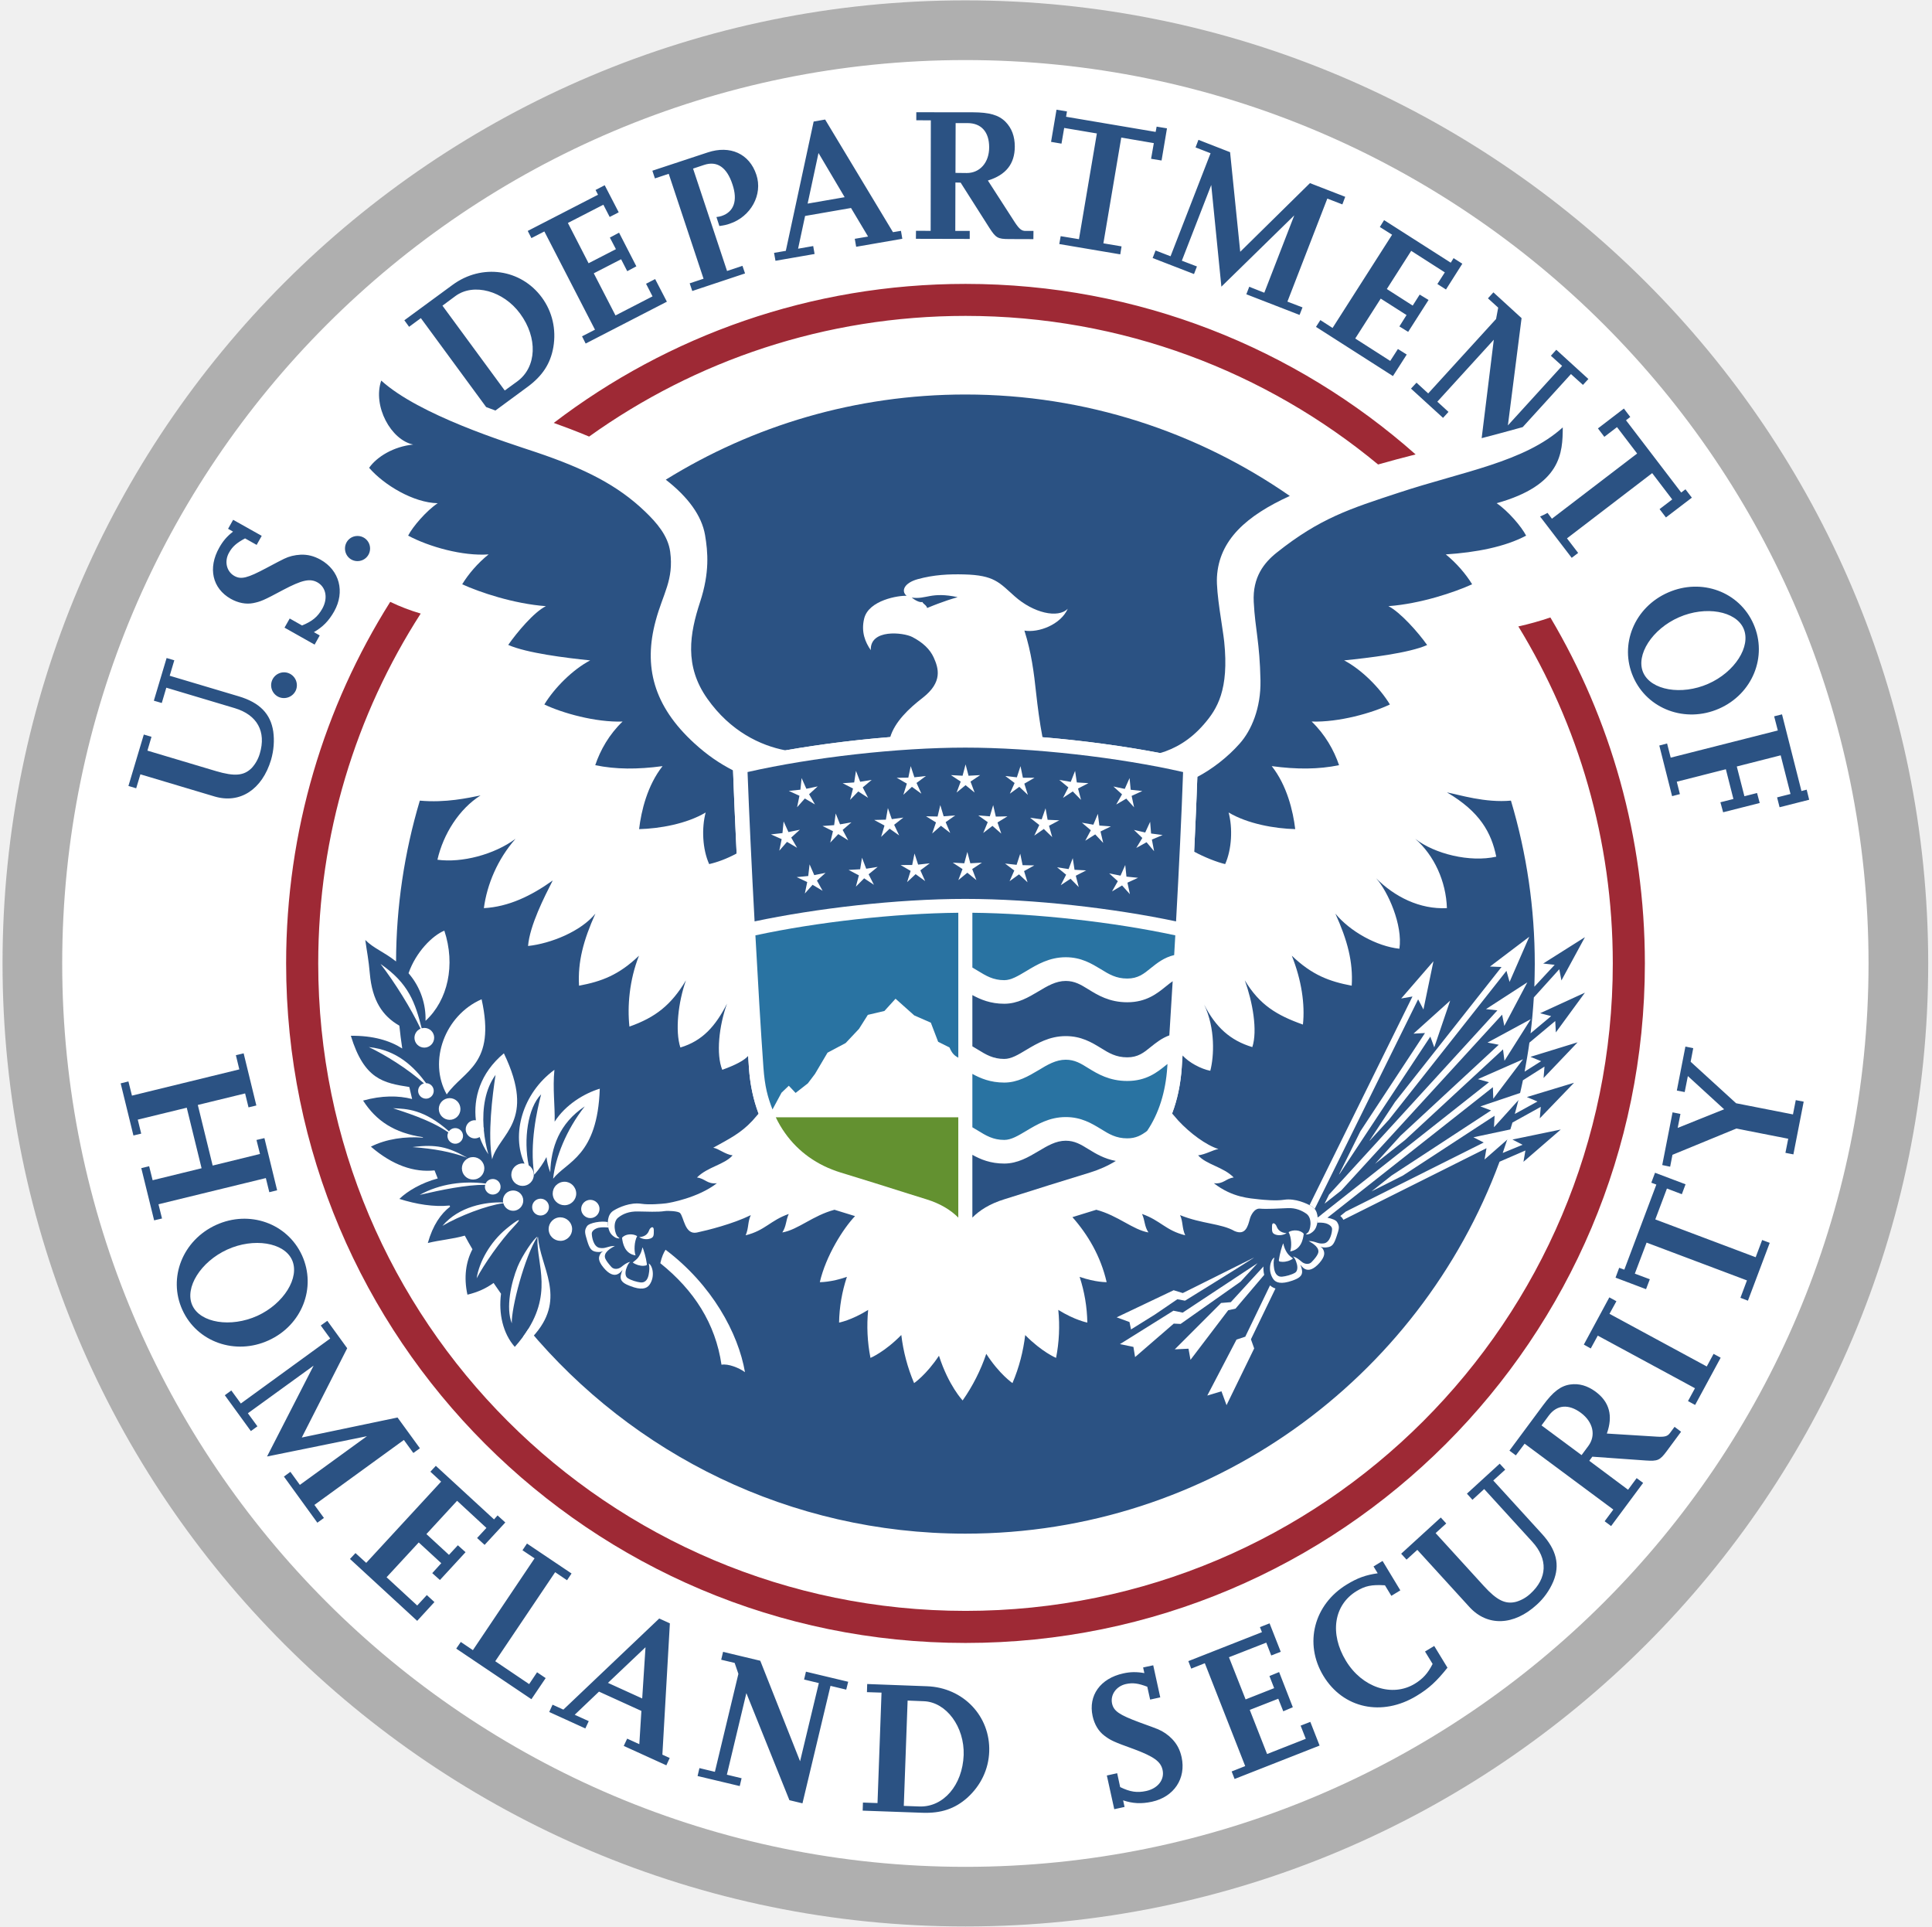
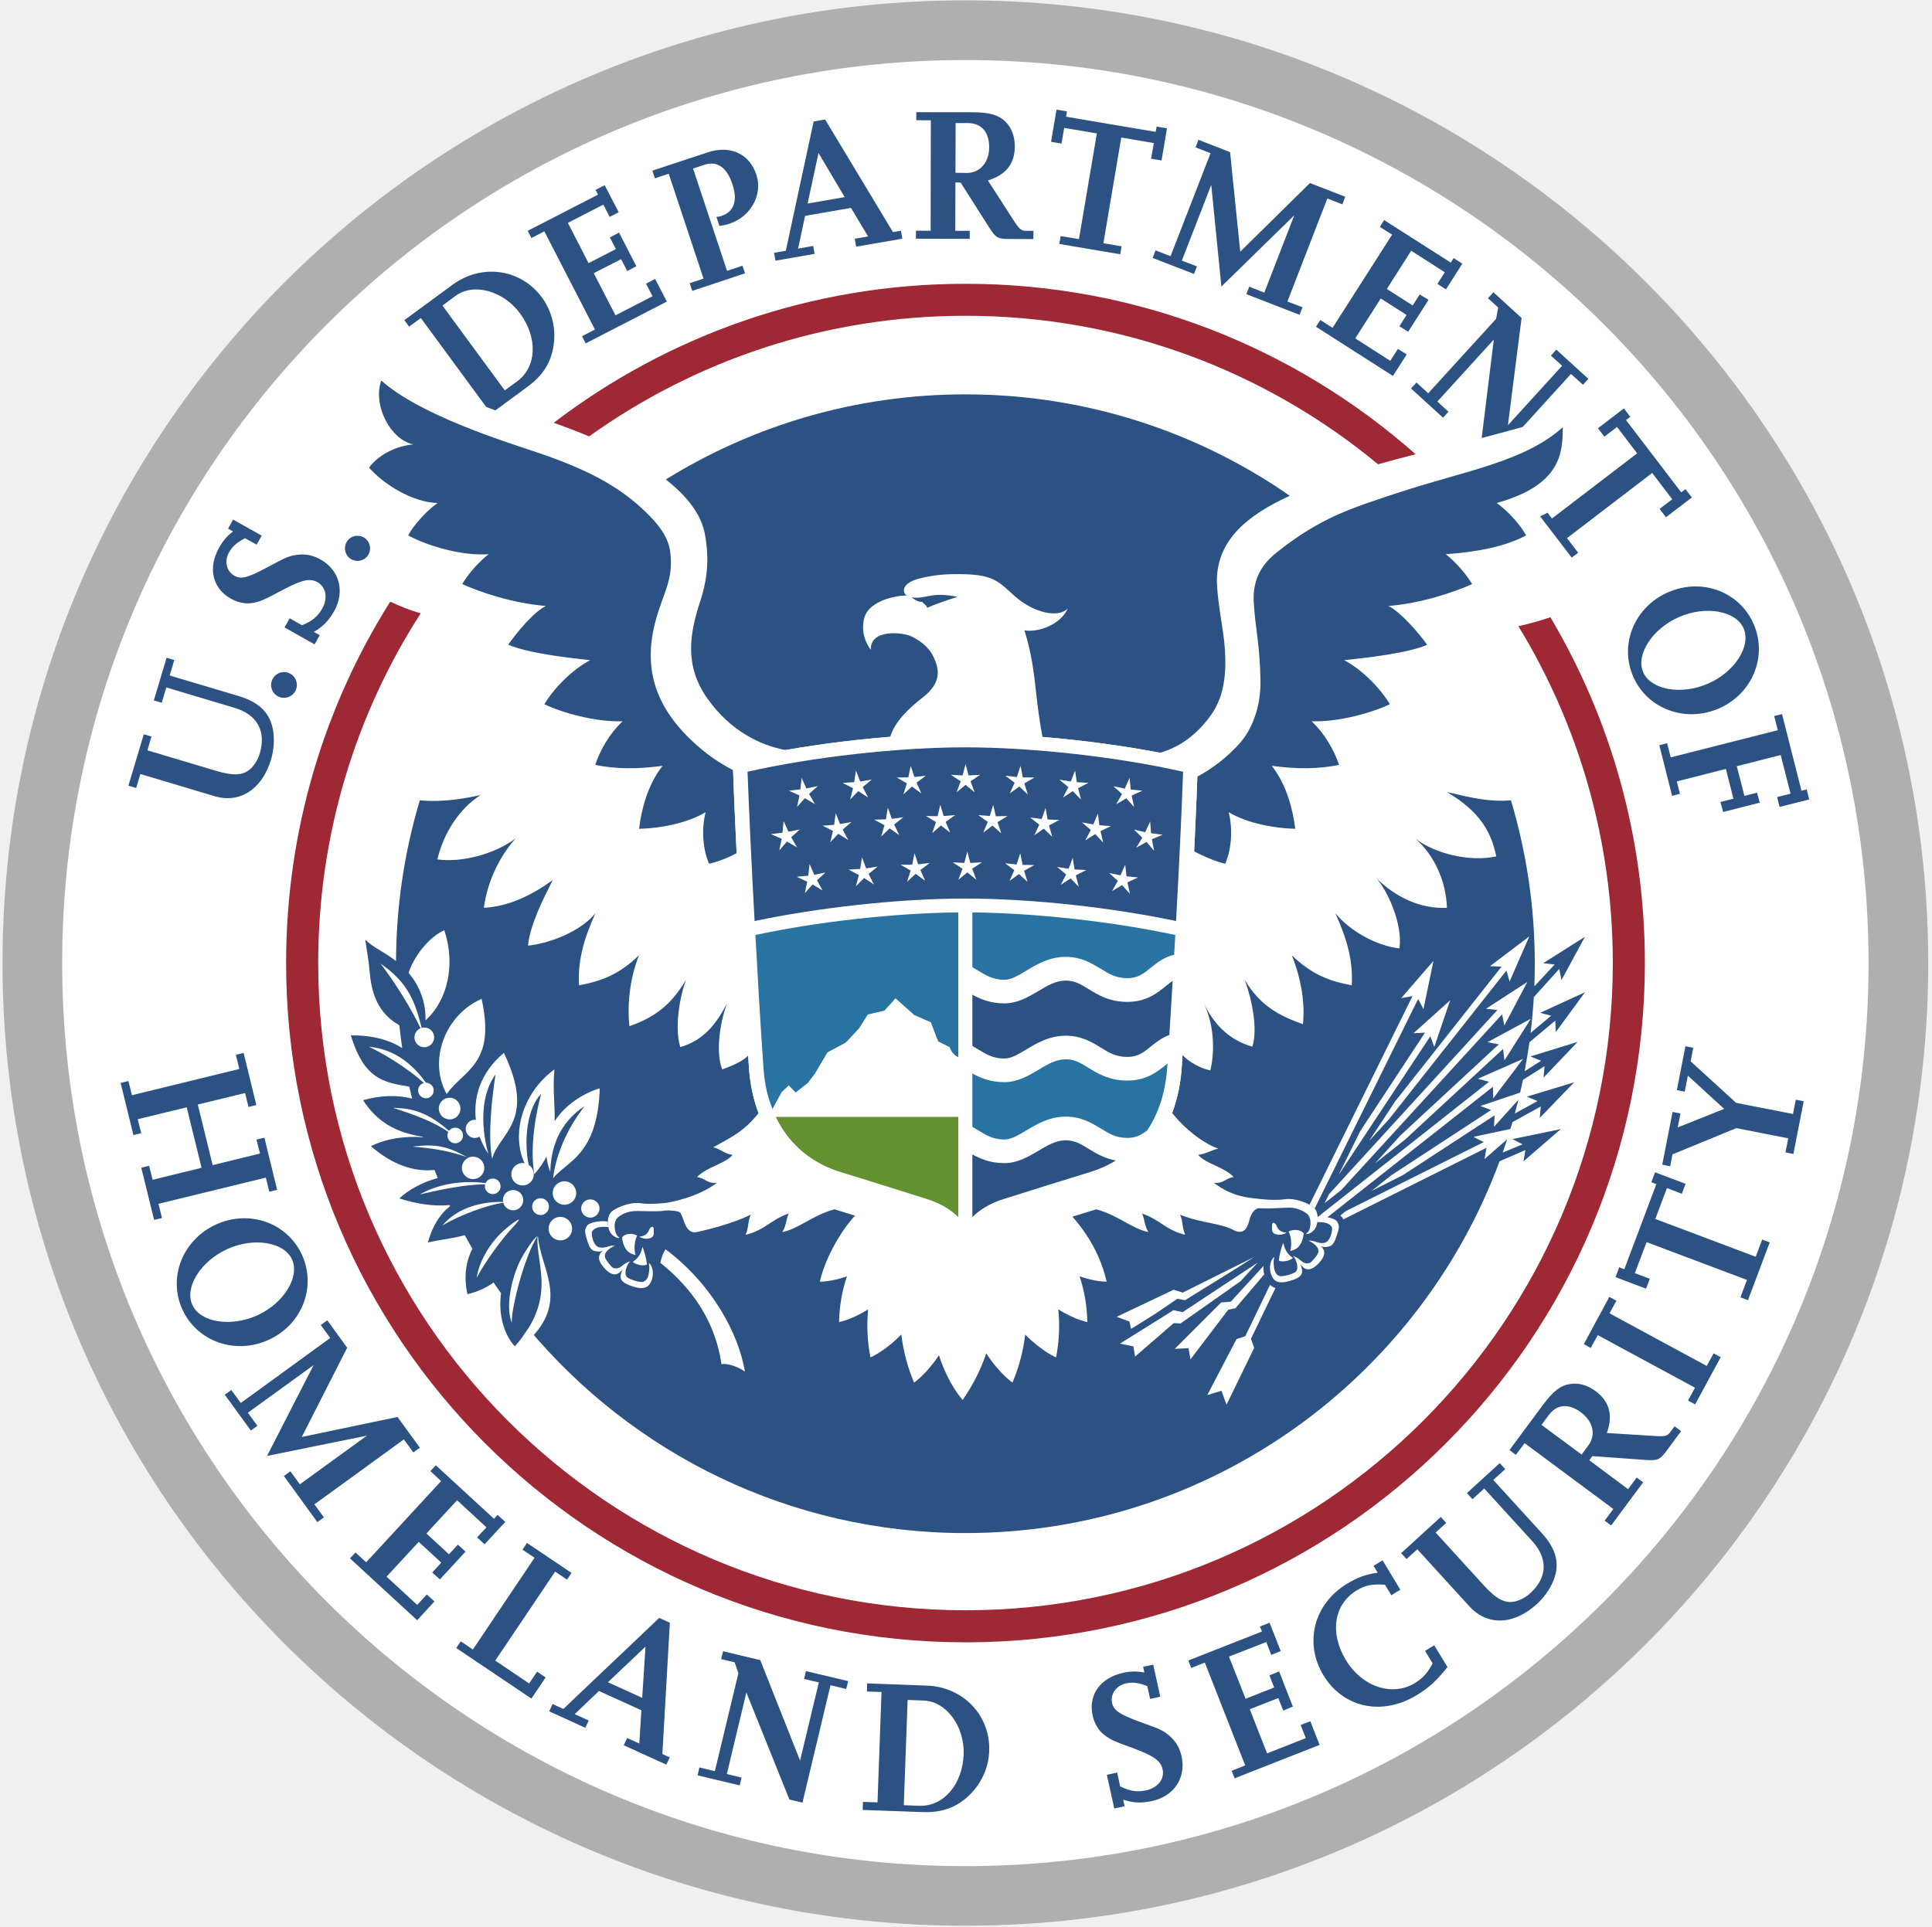
- <svg xmlns="http://www.w3.org/2000/svg" width="2500" height="2493" viewBox="-0.469 -0.067 360 359">
+ <svg xmlns="http://www.w3.org/2000/svg" viewBox="-0.469 -0.067 360 359">
  <circle fill="#FFF" cx="178.755" cy="179.102" r="176.553" />
  <path fill="#2B5283" d="M293.496 194.116l-8.784 2.705 1.987.811-3.076 1.948c.327-1.792.645-3.589.894-5.405l4.814-4.023.112 2.119 5.42-7.407-8.35 3.833 2.056.537-3.838 3.213c.273-2.217.464-4.448.61-6.694l4.741-5.249.4 2.09 4.38-8.066-7.778 4.912 2.139.239-3.784 4.077c.034-1.411.078-2.808.078-4.219a106.15 106.15 0 0 0-4.443-30.449c-4.8.444-9.614-1.089-11.924-1.533 6.147 3.604 8.276 7.5 9.189 11.978-4.917 1.099-11.494-.513-15.098-3.33 3.525 3.076 5.747 7.92 5.903 12.915-5.073.254-9.756-2.119-13.198-5.576 2.207 2.466 5 8.701 4.346 13.14-4.243-.454-9.214-3.232-11.934-6.543 2.251 4.961 3.32 8.984 3.047 13.428-4.204-.796-7.397-1.987-11.167-5.591 1.816 4.531 2.485 9.092 2.075 12.832-4.858-1.719-8.091-3.667-10.83-8.242 1.46 4.043 2.407 9.341 1.401 12.441-4.116-1.235-6.841-3.716-8.975-7.92 2.114 4.463 1.846 9.648 1.143 12.334-1.729-.337-3.984-1.533-5.161-2.856a53.037 53.037 0 0 0-.166 2.358c-.22 3.018-.811 5.845-1.797 8.438a47.904 47.904 0 0 1 1.182 1.362c2.163 2.324 5.127 4.536 7.461 5.278-1.011.146-2.393 1.011-3.784 1.172 1.543 1.748 4.688 2.139 6.631 4.126-1.509.181-1.865 1.274-3.706 1.069 3.506 2.71 6.719 2.798 8.511 3.013.728.078 3.086.303 4.58.068 2.114-.322 4.292.728 5.137 1.216 1.299.762 1.23 2.549.972 3.457-.156.537-.386 1.182-1.362 1.685-.557.166-.923.215-.356-.205.508-.371.972-2.637-.2-3.525-.859-.625-2.07-1.143-3.496-1.069-1.582.073-3.999.205-5.171.098-1.069-.122-1.743 1.289-1.895 1.885-.381 1.411-.82 3.154-2.856 2.29-2.505-1.436-6.064-1.313-10.156-2.969.576 1.255.332 2.349.957 3.755-3.647-.898-4.57-2.754-8.047-3.975.581 1.265.41 2.256 1.196 3.447-2.925-.508-5.654-3.145-9.722-4.229-.132.039-.244.093-.366.117-1.479.444-2.842.864-4.077 1.26 2.881 3.262 5.264 7.266 6.377 12.109 0 0-2.031.059-5.034-.986a28.96 28.96 0 0 1 1.436 8.521s-2.28-.42-5.41-2.363a30.527 30.527 0 0 1-.415 8.94s-2.637-1.089-5.752-4.253c-.361 2.969-1.099 5.962-2.373 8.95 0 0-2.417-1.636-4.883-5.449a34.34 34.34 0 0 1-4.404 8.682s-2.627-2.764-4.409-8.33c-2.373 3.569-4.634 5.098-4.634 5.098a32.734 32.734 0 0 1-2.383-8.965c-3.11 3.179-5.747 4.268-5.747 4.268a30.58 30.58 0 0 1-.43-8.94c-3.12 1.943-5.42 2.363-5.42 2.363a28.494 28.494 0 0 1 1.46-8.521c-3.022 1.045-5.049.986-5.049.986 1.147-4.941 4.385-10.024 6.563-12.305-1.069-.342-2.212-.684-3.457-1.064-.117-.024-.229-.078-.371-.117-4.063 1.084-6.782 3.721-9.722 4.229.776-1.191.625-2.183 1.196-3.447-3.462 1.221-4.399 3.076-8.027 3.975.605-1.406.361-2.5.957-3.755-3.384 1.655-8.008 2.803-10.054 3.242-2.271.469-2.402-2.905-3.145-3.652-.317-.322-2.144-.454-2.905-.337-1.128.19-3.311.093-4.941.063-1.641-.034-2.769.449-3.613 1.104-1.206.869-.635 3.228-.117 3.613.562.405.215.352-.347.2-.967-.498-1.216-1.152-1.372-1.689-.239-.889-.332-2.686.986-3.428.83-.513 3.022-1.558 5.142-1.23 1.484.229 3.838 0 4.551-.083.718-.083 6.006-1.035 9.497-3.745-1.831.205-2.188-.889-3.711-1.069 1.963-1.987 5.103-2.378 6.641-4.126-1.377-.161-2.598-1.265-3.608-1.421 3.081-1.709 5.122-2.705 7.295-5.029.024-.039.835-.952 1.157-1.328-.981-2.593-1.587-5.454-1.797-8.472-.049-.737-.098-1.494-.151-2.271-.752.835-2.305 1.675-4.824 2.583-1.177-2.861-.615-8.198.889-12.334-2.153 4.209-4.57 6.948-8.696 8.179-1.006-3.086-.4-8.472 1.04-12.515-2.734 4.575-5.659 6.899-10.532 8.618-.41-3.735-.02-8.677 1.782-13.208-3.76 3.604-6.958 4.795-11.172 5.591-.259-4.443.815-8.467 3.047-13.428-2.695 3.311-8.306 5.576-12.549 6.03.327-3.853 3.027-9.121 4.6-12.207-3.989 2.861-8.237 4.912-12.832 5.156.576-4.37 2.529-9.097 5.898-12.915-3.96 2.935-10 4.517-14.551 3.896 1.099-4.795 4.053-9.468 8.032-11.978-2.31.459-6.494 1.411-11.313.967a105.964 105.964 0 0 0-4.429 29.961c-2.407-1.89-4.087-2.368-5.732-3.999.303 2.256.601 3.486.845 6.27.444 5.02 2.354 7.891 5.503 9.692.142 1.426.327 2.837.537 4.253-2.329-1.489-5.459-2.417-9.58-2.368 2.505 8.169 6.094 8.779 10.898 9.546.166.752.347 1.494.522 2.236-2.559-.669-5.64-.679-9.136.288 2.417 3.755 5.771 6.016 11.123 6.821.01.034.024.059.044.093-3.296-.264-6.86.225-9.712 1.67 4.063 3.496 8.057 4.829 11.86 4.424.195.508.391 1.006.596 1.504-3.008.796-5.664 2.354-7.148 3.809 3.169 1.001 6.421 1.533 9.36 1.23.02.073.063.142.088.215-1.719 1.318-3.213 3.447-4.15 6.772 2.261-.562 4.58-.718 6.89-1.377.459.864.933 1.704 1.426 2.539-1.221 2.319-1.646 5.229-.933 8.462 1.943-.459 3.54-1.211 4.868-2.183.454.674.913 1.333 1.392 2.007-.488 3.701.366 7.422 2.563 9.902a24.267 24.267 0 0 0 2.515-3.335c19.453 23.306 48.721 38.13 81.445 38.13 45.659 0 84.575-28.848 99.541-69.292l4.819-2.09-.366 2.109 6.953-6.016-9.004 1.865 1.895.977-3.706 1.528c.649-1.86 1.26-3.765 1.812-5.669l5.278-2.925-.186 2.144 6.387-6.631-8.794 2.661 1.982.83-4.229 2.319c.566-2.065 1.079-4.17 1.514-6.274l4.019-2.549-.171 2.124 6.34-6.647" />
  <path fill="#9E2935" d="M288.423 114.966a55.383 55.383 0 0 1-5.967 1.67c11.172 18.291 17.598 39.78 17.598 62.783 0 66.616-54.009 120.62-120.61 120.62-66.626 0-120.62-54.004-120.62-120.62 0-24.014 7.007-46.382 19.097-65.181a36.24 36.24 0 0 1-5.679-2.178c-12.285 19.507-19.399 42.607-19.399 67.358 0 69.907 56.689 126.597 126.602 126.597 69.902 0 126.587-56.689 126.587-126.597-.002-23.539-6.418-45.575-17.609-64.452M109.302 81.265c19.771-14.146 43.979-22.48 70.142-22.48 29.204 0 56.001 10.396 76.875 27.681a248.666 248.666 0 0 1 6.992-1.875c-22.339-19.766-51.704-31.768-83.867-31.768-28.848 0-55.444 9.653-76.729 25.898 1.006.366 2.021.732 3.052 1.128 1.211.468 2.402.937 3.535 1.416" />
  <path fill="#AFAFAF" d="M179.409 347.725c-92.939 0-168.291-75.366-168.291-168.306 0-92.949 75.352-168.296 168.291-168.296 92.949 0 168.301 75.347 168.301 168.296 0 92.939-75.352 168.306-168.301 168.306m0-347.725C80.327 0 0 80.337 0 179.419c0 99.087 80.327 179.414 179.409 179.414 99.092 0 179.419-80.327 179.419-179.414C358.828 80.337 278.501 0 179.409 0z" />
  <path fill="#2B5283" d="M136.118 143.452c-2.544-1.309-4.775-2.827-7.178-5.015-7.695-7.021-9.521-14.39-7.236-22.856 1.348-5.059 3.408-7.588 2.705-12.856-.405-3.008-2.544-5.439-4.673-7.485-5.146-4.941-11.25-7.993-20.264-11.04-5.576-1.87-21.768-6.899-28.906-13.364-1.631 4.756 1.821 11.074 5.952 11.914-3.652.371-6.758 2.271-8.208 4.336 2.754 3.188 8.242 6.504 12.773 6.597-2.09 1.396-4.658 4.37-5.503 6.04 3.921 2.09 10.181 3.843 14.99 3.496-2.026 1.621-3.779 3.682-4.917 5.566 3.242 1.484 9.575 3.628 15.596 4.077-2.222 1.094-5.386 4.883-7.021 7.217 3.389 1.509 10.723 2.422 15.273 2.886-3.257 1.709-6.665 5.122-8.54 8.213 3.301 1.582 9.507 3.35 14.575 3.179-2.505 2.407-4.15 5.317-5.093 8.13 3.833.791 7.861.806 12.544.176-2.837 3.599-3.975 8.354-4.37 11.738 3.799-.098 8.843-.972 12.402-3.101-.771 2.905-.605 6.841.654 9.614 1.494-.342 3.228-.962 5.117-1.978-.262-5.411-.506-10.933-.672-15.484M290.732 79.556c-7.153 6.475-18.584 8.208-30.581 12.173-9.038 2.974-14.648 4.722-22.739 11.172-2.31 1.841-4.512 4.546-4.263 9.194.273 5.161 1.108 7.388 1.255 14.604.093 5.151-1.685 9.302-3.853 11.738-2.28 2.593-5.244 4.839-7.91 6.23-.151 4.385-.352 8.804-.596 13.931 1.88 1.025 4.282 1.973 5.781 2.314 1.24-2.773 1.416-6.709.64-9.614 3.564 2.129 8.618 3.003 12.412 3.101-.405-3.384-1.538-8.14-4.375-11.738 4.668.63 8.706.615 12.544-.176-.957-2.813-2.607-5.723-5.107-8.13 5.083.171 11.274-1.597 14.58-3.179-1.875-3.091-5.273-6.504-8.53-8.213 4.546-.464 12.085-1.348 15.469-2.861-1.636-2.324-5.02-6.147-7.217-7.241 6.016-.449 12.334-2.593 15.601-4.077-1.147-1.885-2.905-3.945-4.907-5.566 5.64-.366 11.05-1.406 14.966-3.496-.85-1.67-3.403-4.644-5.493-6.04 12.099-3.374 12.299-9.41 12.323-14.126" />
  <path fill="#2B5283" d="M239.868 92.329c-17.148-11.904-37.983-18.901-60.459-18.901-20.469 0-39.609 5.825-55.82 15.869 4.204 3.271 6.699 6.733 7.319 10.322.522 3.14.884 6.934-.928 12.466-1.924 5.869-2.983 11.899 1.357 18.022 4.307 6.099 9.912 8.726 14.546 9.614a214.468 214.468 0 0 1 19.531-2.471c.864-2.847 3.447-5.313 6.055-7.324 3.765-2.939 2.939-5.498 2.051-7.49-.708-1.563-2.051-2.822-3.994-3.828-1.694-.874-7.91-1.533-7.734 2.451-1.021-1.445-1.841-3.389-1.24-5.874.83-3.472 6.499-4.346 7.91-4.248-1.094-.923-.42-2.407 2.061-3.101 3.018-.835 5.869-.962 8.638-.889 5.679.137 6.567 1.533 9.453 4.087 3.472 3.091 8.076 4.165 9.883 2.3-1.304 2.959-5.43 4.531-8.081 4.077 1.294 4.092 1.758 7.646 2.217 11.948.215 1.953.625 5.234 1.152 7.915 7.603.63 15.259 1.675 21.919 2.954 2.759-.801 5.625-2.417 8.179-5.386 2.446-2.813 4.688-6.392 3.76-15.381-.264-2.534-1.523-9.004-1.348-12.041.394-6.912 5.521-11.414 13.573-15.091" />
  <path fill="#2B5283" d="M169.414 111.265c1.045.796 1.66.903 2.007.82.034.2.396.439.464.522.225.195.352.381.405.596.474-.2 1.743-.718 2.905-1.118 1.162-.439 2.778-.903 2.778-.903-5.014-1.065-5.776.464-8.559.083M319.844 131.958c6.255-2.739 9.082-9.727 6.44-15.752-2.637-6.03-9.678-8.633-15.928-5.889-6.255 2.734-9.136 9.692-6.494 15.728 2.632 6.02 9.732 8.652 15.982 5.913m-7.456-17.026c4.941-2.173 10.601-1.177 12.031 2.095 1.455 3.311-1.646 8.145-6.602 10.308-4.966 2.178-10.649 1.196-12.1-2.114-1.42-3.268 1.676-8.107 6.671-10.289zM311.104 148.257l-2.383-9.434 1.45-.381.674 2.642 19.961-5.063-.684-2.637 1.465-.366 3.623 14.282.972-.254.468 1.88-5.517 1.396-.464-1.836 2.5-.634-1.831-7.203-8.179 2.08 1.421 5.542 2.354-.6.498 1.86-6.817 1.729-.508-1.865 2.422-.611-1.406-5.542-9.145 2.324.581 2.31-1.455.381M32.007 122.944l-.859 2.881 12.881 3.838c3.882 1.162 5.913 3.232 6.416 6.543.234 1.704.103 3.506-.41 5.283-1.665 5.542-5.786 8.228-10.518 6.831l-13.828-4.131-.786 2.603-1.445-.435 2.866-9.58 1.431.425-.757 2.573 12.773 3.813c3.467 1.025 5.22.879 6.675-.591a6.783 6.783 0 0 0 1.489-2.661c1.235-4.106-.479-7.222-4.673-8.477l-12.744-3.809-.845 2.852-1.479-.43 2.378-7.949 1.435.421M54.663 128.525a2.435 2.435 0 0 1-3.149 1.279 2.407 2.407 0 0 1-1.279-3.14c.513-1.221 1.929-1.802 3.135-1.294a2.42 2.42 0 0 1 1.293 3.155M59.106 118.315l-.952 1.709-5.61-3.159.967-1.704 2.3 1.299c1.904-.781 2.905-1.602 3.774-3.13 1.079-1.934.708-3.984-.898-4.897-1.416-.791-2.9-.439-6.406 1.406-3.657 1.963-4.175 2.163-5.566 2.451-1.343.264-2.813-.024-4.189-.796-3.433-1.943-4.292-5.742-2.144-9.536.688-1.221 1.416-2.085 2.568-2.983l-.923-.527.942-1.675 5.327 2.988-.947 1.685-2.158-1.211c-1.563.845-2.349 1.504-2.988 2.661-.913 1.616-.469 3.506.986 4.331 1.26.708 2.427.425 6.025-1.499 1.738-.913 2.803-1.494 3.247-1.689.908-.449 1.948-.708 3.091-.767 1.304-.054 2.48.254 3.696.923 3.555 1.997 4.595 5.991 2.549 9.639-1.021 1.802-2.129 2.91-3.784 3.867l1.093.614M68.486 102.119c0 1.309-1.04 2.349-2.344 2.349s-2.329-1.04-2.329-2.349c0-1.294 1.025-2.334 2.329-2.334s2.344 1.04 2.344 2.334M123.794 56.138l-15.137 7.798-.674-1.348 2.413-1.235-9.434-18.301-2.412 1.24-.684-1.338 13.096-6.743-.459-.884 1.704-.884 2.612 5.044-1.684.865-1.177-2.281-6.611 3.399 3.857 7.505 5.093-2.622-1.128-2.159 1.714-.913 3.222 6.27-1.699.903-1.142-2.222-5.093 2.618 4.048 7.851 6.899-3.555-1.206-2.348 1.694-.874 2.188 4.214M138.359 50.874l-9.834 3.271-.483-1.431 2.583-.854-6.489-19.546-2.573.854-.474-1.431 10.288-3.398c4.199-1.406 7.798.234 9.087 4.141 1.24 3.696-1.016 7.832-4.99 9.141-.576.2-.962.288-1.899.42l-.547-1.675c.469-.044.649-.107.947-.19 2.31-.767 3.052-2.871 2.041-5.884-1.045-3.193-2.861-4.448-5.308-3.628l-2.036.679 6.333 19.072 2.871-.957.483 1.416M167.412 42.939l-1.489.249-12.642-20.986-2.139.376-5.186 24.087-2.192.376.264 1.475 7.29-1.265-.259-1.479-2.817.493 1.304-6.099 8.56-1.484 3.179 5.322-2.48.42.259 1.484 8.599-1.489-.251-1.48m-17.392-5.073l2.026-9.429 4.873 8.232-6.899 1.197zM192.104 42.954h-1.484c-.708 0-1.138-.322-1.973-1.577l-5.039-7.813c3.359-1.035 5.005-3.086 5.015-6.313 0-1.899-.557-3.433-1.733-4.629-1.279-1.279-3.008-1.753-6.069-1.768l-10.552-.01v1.494l2.71.015-.034 20.586-2.734-.005-.015 1.489 10.029.024v-1.494h-2.69l.024-9.019.972.024 5.342 8.403c1.216 1.89 1.567 2.104 3.677 2.109l4.536.015.018-1.531m-14.506-20.088h2.231c2.549.005 4.028 1.646 4.019 4.521 0 2.808-1.709 4.78-4.175 4.78l-2.104-.024.029-9.277zM208.276 47.319L196.914 45.4l.259-1.469 3.408.561 3.335-19.697-6.089-1.025-.503 2.924-1.943-.332 1.015-5.991 1.949.322-.166.992 16.689 2.822.186-.982 1.928.318-1.01 5.991-1.953-.317.512-2.92-6.069-1.035-3.33 19.702 3.384.571-.24 1.484M241.685 58.604l-9.917-3.848.542-1.397 2.807 1.109 5.586-14.414-13.584 13.286-1.89-18.945-5.478 14.106 2.812 1.074-.546 1.411-7.71-2.983.547-1.406 2.792 1.079 7.457-19.195-2.798-1.084.537-1.411 5.898 2.3 1.89 18.555 12.993-12.793 6.572 2.549-.532 1.416-2.803-1.084-7.436 19.194 2.812 1.079-.551 1.402M259.087 69.995l-14.341-9.165.816-1.265 2.275 1.465 11.094-17.368-2.285-1.44.791-1.28 12.421 7.93.528-.845 1.631 1.036-3.047 4.804-1.602-1.025 1.387-2.163-6.265-4.014-4.541 7.114 4.82 3.086 1.303-2.051 1.651 1.001-3.799 5.943-1.636-1.011 1.333-2.119-4.809-3.066-4.751 7.436 6.523 4.175 1.431-2.222 1.64 1.035-2.568 4.009M95.918 70.986l-2.334 1.699L81.973 56.88l2.437-1.807c3.379-2.471 8.916-.962 12.026 3.276 3.335 4.527 3.115 9.971-.518 12.637m4.585-15.625c-3.916-5.327-11.191-6.362-16.641-2.358L74.873 59.6l.884 1.216 2.192-1.616 12.168 16.567c.576.229 1.157.435 1.724.649l5.952-4.38c2.822-2.07 4.307-4.351 4.844-7.422.566-3.325-.191-6.601-2.134-9.253zM289.526 65.093l-1.006 1.118 2.09 1.885-10.103 11.089 2.549-19.985-5.249-4.8-1.016 1.113 1.909 1.733-.396 2.114-12.646 13.867-2.183-2.002-1.025 1.108 5.972 5.449 1.016-1.113-2.08-1.904 10.522-11.543-2.261 18.34c2.188-.576 4.531-1.187 7.036-1.89.225-.063.405-.127.615-.171l8.989-9.878 2.236 2.017 1.011-1.099-5.98-5.448M313.594 91.089l-.791.601-10.288-13.462.796-.615-1.191-1.567-4.834 3.701 1.191 1.567 2.363-1.807 3.75 4.917-15.879 12.144-.815-1.084c-.464.254-.918.483-1.392.674l5.894 7.7 1.201-.913-2.08-2.715 15.874-12.153 3.735 4.902-2.358 1.802 1.187 1.553 4.829-3.687-1.192-1.558M209.077 336.567l-1.919.42-1.382-6.279 1.924-.425.557 2.583c1.851.898 3.135 1.104 4.863.728 2.158-.474 3.442-2.104 3.042-3.921-.342-1.567-1.602-2.476-5.308-3.867-3.896-1.401-4.395-1.66-5.532-2.515-1.099-.82-1.86-2.104-2.197-3.647-.84-3.843 1.436-7.017 5.703-7.954 1.353-.298 2.49-.313 3.94-.059l-.234-1.05 1.885-.405 1.309 5.977-1.885.415-.532-2.397c-1.68-.64-2.686-.781-3.979-.503-1.812.405-2.939 2.012-2.583 3.643.317 1.392 1.309 2.09 5.127 3.506 1.846.674 2.988 1.079 3.433 1.274a7.976 7.976 0 0 1 2.622 1.807c.913.947 1.475 2.021 1.777 3.394.864 3.979-1.421 7.402-5.518 8.301-2.017.435-3.579.337-5.381-.254l.268 1.228M245.42 325.132l-15.84 6.225-.547-1.401 2.525-1.001-7.525-19.165-2.534 1.006-.537-1.397 13.716-5.395-.376-.938 1.797-.703 2.08 5.293-1.768.694-.928-2.393-6.953 2.72 3.101 7.856 5.322-2.099-.879-2.256 1.802-.742 2.554 6.552-1.778.757-.932-2.339-5.313 2.08 3.228 8.223 7.212-2.837-.962-2.451 1.806-.703 1.729 4.414M269.248 310.625c-2.017 2.524-3.433 3.848-5.757 5.249-6.44 3.906-13.672 2.358-17.358-3.721-3.657-6.025-1.782-13.296 4.36-17.031 1.973-1.206 3.506-1.768 5.757-2.085l-.781-1.274 1.685-1.025 3.311 5.479-1.675 1.021-1.191-1.963c-2.49-.151-3.677.103-5.283 1.074-4.248 2.583-5.068 7.925-1.982 13.003 3.003 4.946 8.599 6.826 12.822 4.268 1.523-.938 2.427-1.934 3.325-3.696l-1.416-2.314 1.714-1.035 2.469 4.05M280.01 273.73l-2.227 2.021 9.058 9.932c2.729 2.988 3.403 5.796 2.124 8.892a12.317 12.317 0 0 1-3.076 4.312c-4.277 3.921-9.194 4.082-12.524.459l-9.736-10.674-2.007 1.821-1.001-1.104 7.383-6.743 1.016 1.108-1.982 1.797 8.994 9.863c2.427 2.661 4.014 3.442 6.006 2.935a6.64 6.64 0 0 0 2.656-1.509c3.174-2.881 3.306-6.455.356-9.678l-8.96-9.819-2.188 2.002-1.03-1.143 6.108-5.586 1.03 1.114M320.156 252.876l-4.76 8.799-1.329-.718 1.299-2.397-18.11-9.8-1.309 2.392-1.289-.722 4.751-8.799 1.319.723-1.29 2.343 18.125 9.81 1.27-2.349 1.323.718M329.297 231.475l-4.063 10.776-1.396-.537 1.216-3.242-18.701-7.041-2.193 5.781 2.793 1.045-.703 1.85-5.684-2.148.679-1.836.957.347 5.967-15.85-.938-.351.694-1.851 5.688 2.148-.693 1.846-2.778-1.055-2.168 5.752 18.706 7.046 1.206-3.208 1.411.528M335.625 205.171l-1.919 9.824-1.484-.288.522-2.627-9.673-1.899-11.899 4.892-.43 2.217-1.474-.308 1.923-9.819 1.47.298-.513 2.598 8.653-3.467-6.758-6.187-.591 2.979-1.465-.283 1.597-8.184 1.46.293-.483 2.529 8.471 7.73 10.596 2.08.522-2.661 1.475.283M286.772 265.488l1.338-1.812c1.509-2.051 3.716-2.231 6.006-.527 2.261 1.689 2.852 4.199 1.372 6.182l-1.25 1.689-7.466-5.532m24.791.264l-.884 1.187c-.43.571-.942.737-2.446.64l-9.287-.576c1.182-3.306.488-5.874-2.085-7.793-1.528-1.123-3.105-1.587-4.756-1.343-1.807.269-3.188 1.367-5.029 3.848l-6.279 8.467 1.191.889 1.636-2.178 16.528 12.271-1.616 2.178 1.201.898 5.972-8.042-1.211-.889-1.597 2.163-7.227-5.391.566-.767 9.941.708c2.241.151 2.632-.015 3.896-1.704l2.7-3.652-1.214-.914zM28.247 227.285l-2.393-9.731 1.465-.352.65 2.608 9.121-2.232-2.764-11.279-9.126 2.222.64 2.607-1.45.347-2.378-9.712 1.445-.357.659 2.642 20.005-4.888-.64-2.646 1.446-.347 2.368 9.717-1.46.351-.635-2.597-8.813 2.148 2.768 11.289 8.819-2.158-.655-2.607 1.48-.347 2.368 9.717-1.455.361-.649-2.632-20.005 4.878.659 2.651-1.47.347M49.58 249.644c6.226-2.827 8.95-9.839 6.226-15.83-2.739-5.991-9.814-8.506-16.025-5.669-6.201 2.837-8.999 9.829-6.27 15.82 2.719 5.991 9.858 8.515 16.069 5.679m-7.705-16.919c4.917-2.241 10.586-1.333 12.065 1.929 1.499 3.281-1.538 8.164-6.445 10.41-4.956 2.246-10.64 1.338-12.129-1.943-1.484-3.267 1.553-8.136 6.509-10.396zM58.662 283.613l-6.23-8.598 1.206-.879 1.767 2.431 12.5-9.072-18.618 3.784 8.677-16.928-12.246 8.872 1.777 2.436-1.221.884-4.858-6.68 1.216-.884 1.772 2.427 16.656-12.109-1.763-2.422 1.221-.874 3.706 5.107-8.462 16.636 17.842-3.73 4.169 5.732-1.225.879-1.763-2.427-16.67 12.1 1.773 2.431-1.226.884M77.266 301.899l-12.525-11.533 1.026-1.094 2.002 1.822 13.955-15.132-1.997-1.851 1.01-1.093 10.85 9.98.654-.742 1.446 1.313-3.858 4.175-1.401-1.279 1.738-1.88-5.464-5.054-5.718 6.201 4.204 3.872 1.656-1.787 1.435 1.289-4.775 5.181-1.431-1.279 1.68-1.851-4.199-3.867-5.991 6.484 5.708 5.264 1.792-1.943 1.416 1.303-3.213 3.501M98.55 316.494l-14.009-9.424.85-1.24 2.255 1.524 11.49-17.1-2.251-1.509.84-1.25 8.305 5.581-.844 1.255-2.212-1.499-11.162 16.587 6.318 4.263 1.474-2.203 1.602 1.084-2.656 3.931M124.321 327.446l-1.367-.62 1.396-24.463-1.982-.903-17.861 16.973-2.017-.918-.62 1.362 6.729 3.066.635-1.362-2.617-1.187 4.526-4.312 7.9 3.594-.386 6.196-2.266-1.03-.635 1.357 7.939 3.613.626-1.366m-11.508-13.994l6.997-6.636-.615 9.541-6.382-2.905zM149.058 335.894l-2.432-.586-8.022-19.947-3.633 15.196 2.744.664-.347 1.455-7.856-1.87.346-1.475 2.881.693 4.38-18.252-.698-2.036-2.505-.595.347-1.47 6.933 1.66 7.417 18.726 3.496-14.566-2.749-.664.347-1.46 7.871 1.88-.366 1.465-2.93-.703-5.224 21.885M171.382 337.651c3.501.127 6.069-.737 8.398-2.803 2.515-2.28 3.955-5.293 4.077-8.584.234-6.611-4.834-11.938-11.592-12.183l-11.147-.415-.044 1.514 2.715.088-.747 20.576-2.715-.093-.049 1.504 11.104.396m-2.73-20.903l3.022.122c4.189.156 7.598 4.785 7.422 10.029-.215 5.61-3.77 9.736-8.252 9.58l-2.905-.107.713-19.624z" />
  <path fill="#FFF" d="M179.404 232.734h-1.133c-.571-3.569-3.164-5.771-6.938-6.929-2.871-.894-7.031-2.246-15.938-4.971-10.327-3.174-15.596-11.484-16.309-21.914-1.001-14.751-2.471-40.669-3.022-57.168 11.655-2.856 28.857-5.103 43.34-5.103 14.487 0 31.68 2.246 43.34 5.103-.527 16.499-2.031 42.417-3.018 57.168-.718 10.43-5.981 18.74-16.309 21.914-8.911 2.725-13.066 4.077-15.938 4.971-3.784 1.157-6.377 3.359-6.934 6.929h-1.141" />
  <path fill="#2973A2" d="M176.455 195.078l-2.114-1.06-1.362-3.56-3.091-1.353-3.486-3.11-2.07 2.28-3.091.728-1.646 2.603-2.485 2.642-3.384 1.802-2.339 3.96-1.328 1.753-2.28 1.782-1.265-1.338-1.353 1.289-1.689 3.13c-.889-2.339-1.426-4.15-1.694-7.891-.498-6.934-1.001-15.635-1.489-24.546 11.436-2.466 25.991-4.097 37.808-4.209v27.007c-.543-.327-1.085-.586-1.642-1.909" />
  <path fill="#639130" d="M178.096 208.086h-34.009a19.36 19.36 0 0 0 1.738 2.959c2.446 3.438 5.933 5.977 10.356 7.334a1178.27 1178.27 0 0 1 12.622 3.936l3.33 1.04c2.72.84 4.624 2.07 5.962 3.418v-18.687" />
  <path fill="#2B5283" d="M214.009 194.941c.933-.742 2.002-1.606 3.413-2.119.2-3.179.405-6.572.62-10.088-.376.254-.767.576-1.25.957-1.621 1.313-3.647 2.964-7.217 2.964-3.34 0-5.508-1.338-7.246-2.412-1.411-.874-2.549-1.558-4.214-1.558-1.836 0-3.413.938-5.093 1.948-1.812 1.074-3.857 2.3-6.362 2.3-2.568 0-4.424-.791-5.942-1.616v9.546c.342.195.679.4 1.006.601 1.523.938 2.842 1.748 4.937 1.748 1.294 0 2.578-.771 4.092-1.685 2.017-1.201 4.312-2.568 7.363-2.568 2.9 0 4.819 1.167 6.533 2.212 1.514.947 2.837 1.743 4.927 1.743 1.996 0 3.085-.864 4.433-1.973M186.66 216.704c-2.568 0-4.424-.781-5.942-1.626v11.689c1.333-1.343 3.232-2.573 5.967-3.413l3.315-1.04c2.793-.889 6.606-2.095 12.627-3.936 1.753-.542 3.364-1.26 4.824-2.163-2.188-.4-3.779-1.377-5.122-2.202-1.411-.874-2.549-1.563-4.214-1.563-1.836 0-3.413.952-5.093 1.953-1.811 1.071-3.857 2.301-6.362 2.301" />
  <path fill="#2973A2" d="M214.009 180.259c1.113-.894 2.461-1.968 4.312-2.393.073-1.216.142-2.446.21-3.677-11.436-2.466-25.977-4.097-37.813-4.209v10.2c.342.205.679.396 1.006.605 1.523.928 2.842 1.753 4.937 1.753 1.294 0 2.578-.791 4.092-1.689 2.017-1.221 4.312-2.583 7.363-2.583 2.9 0 4.819 1.196 6.533 2.222 1.514.942 2.837 1.748 4.927 1.748 1.996 0 3.085-.869 4.433-1.977M180.718 200v9.946c.342.19.679.405 1.006.601 1.523.938 2.842 1.753 4.937 1.753 1.294 0 2.578-.781 4.092-1.68 2.017-1.206 4.312-2.578 7.363-2.578 2.9 0 4.819 1.177 6.533 2.212 1.514.947 2.837 1.753 4.927 1.753 1.626 0 2.642-.581 3.701-1.382 2.183-3.232 3.452-7.236 3.76-11.89.005-.205.024-.396.039-.581-.093.063-.186.146-.283.22-1.621 1.313-3.647 2.944-7.217 2.944-3.34 0-5.508-1.318-7.246-2.383-1.411-.889-2.549-1.577-4.214-1.577-1.836 0-3.413.942-5.093 1.963-1.812 1.074-3.857 2.295-6.362 2.295-2.569 0-4.425-.781-5.943-1.616" />
  <path fill="#2B5283" d="M140.137 171.587c-.542-9.932-1.016-19.937-1.313-27.822 12.065-2.744 28.032-4.551 40.581-4.551s28.54 1.807 40.576 4.551c-.273 7.886-.757 17.891-1.309 27.822-11.357-2.397-26.377-4.189-39.268-4.189-12.881-.001-27.905 1.791-39.267 4.189" />
  <path fill="#FFF" d="M148.057 150.322l.439-2.138-1.982-.904 2.163-.229.219-2.168.889 1.997 2.11-.44-1.602 1.46 1.094 1.9-1.885-1.109-1.445 1.631M161.289 148.569l-1.831-1.191-1.528 1.572.547-2.119-1.929-.986 2.148-.142.332-2.158.786 2.031 2.144-.347-1.67 1.397 1.001 1.943M171.216 147.798l-1.763-1.279-1.597 1.484.655-2.085-1.885-1.084 2.158-.024.445-2.149.683 2.08 2.149-.239-1.748 1.294.903 2.002M181.138 147.583l-1.685-1.372-1.675 1.372.767-2.041-1.826-1.206 2.173.117.561-2.114.552 2.114 2.168-.117-1.802 1.206.767 2.041M209.399 148.716l-1.875 1.098 1.08-1.899-1.607-1.46 2.119.449.894-2.016.21 2.177 2.168.235-1.992.908.458 2.134-1.455-1.626M198.604 146.626l-1.685-1.392 2.134.357.805-2.046.323 2.158 2.168.132-1.939.996.557 2.119-1.543-1.572-1.821 1.201 1.001-1.953M188.589 145.806l-1.734-1.304 2.154.249.679-2.085.444 2.158 2.163.01-1.895 1.094.66 2.09-1.597-1.499-1.763 1.279.889-1.992M149.502 166.392l.444-2.134-1.963-.918 2.149-.205.254-2.173.869 2.007 2.109-.425-1.606 1.445 1.055 1.9-1.871-1.118-1.44 1.621M162.373 164.771l-1.821-1.207-1.538 1.548.556-2.104-1.919-1.011 2.159-.117.341-2.158.787 2.055 2.133-.341-1.689 1.377.991 1.958M171.919 164.077l-1.773-1.289-1.591 1.484.659-2.094-1.875-1.089 2.163-.005.435-2.148.673 2.075 2.168-.244-1.753 1.308.894 2.002M181.47 163.901l-1.69-1.381-1.679 1.381.781-2.06-1.821-1.196 2.153.117.566-2.115.557 2.115 2.163-.117-1.812 1.196.782 2.06M208.613 164.893l-1.875 1.113 1.084-1.904-1.611-1.46 2.114.424.879-1.982.225 2.163 2.163.22-1.978.908.459 2.144-1.46-1.626M198.188 162.891l-1.684-1.382 2.143.332.777-2.036.332 2.168 2.173.112-1.939.996.547 2.114-1.523-1.552-1.826 1.201 1-1.953M188.53 162.109l-1.723-1.298 2.153.239.679-2.071.439 2.134 2.178.044-1.904 1.06.649 2.09-1.592-1.48-1.758 1.279.879-1.997M154.233 156.909l.508-2.129-1.948-.962 2.168-.161.288-2.173.811 2.022 2.124-.371-1.636 1.411 1.03 1.933-1.846-1.152-1.499 1.582M144.741 158.418l.44-2.153-1.997-.884 2.148-.244.215-2.173.898 1.982 2.124-.434-1.606 1.46 1.094 1.904-1.88-1.104-1.436 1.646M167.08 155.571l-1.782-1.255-1.582 1.529.625-2.115-1.919-1.04 2.178-.053.376-2.163.732 2.065 2.148-.293-1.713 1.343.937 1.982M176.592 155.112l-1.729-1.338-1.635 1.441.712-2.066-1.855-1.142 2.153.044.503-2.129.625 2.085 2.158-.161-1.782 1.255.85 2.011M186.108 155.239l-1.645-1.445-1.719 1.323.84-2.016-1.768-1.255 2.154.171.625-2.09.493 2.138 2.168-.048-1.856 1.142.708 2.08M213.174 156.841l-1.914 1.064 1.128-1.86-1.563-1.504 2.1.488.918-1.992.176 2.178 2.158.283-2.007.85.41 2.163-1.406-1.67M202.793 154.609l-1.665-1.411 2.134.376.84-2.021.278 2.177 2.153.162-1.938.947.503 2.129-1.485-1.587-1.86 1.177 1.04-1.949M193.188 153.633l-1.709-1.348 2.154.288.722-2.055.386 2.143 2.173.093-1.914 1.02.596 2.11-1.563-1.514-1.777 1.235.932-1.972M82.769 203.828c3.198-4.546 9.214-5.527 6.499-17.734-6.822 2.983-10 11.489-6.499 17.734M82.324 173.311c-2.188.903-5.278 3.936-6.67 7.935 2.295 2.651 3.267 5.908 3.164 8.867 4.175-3.824 5.625-10.421 3.506-16.802M86.372 215.537c.278.039.21.01-.098-.088-3.208-1.787-5.474-2.407-9.878-1.812 4.131.303 7.027.88 9.976 1.9M99.775 230.361c-.039.093-.083.19-.107.288-.117 4.937 3.047 10.435-2.612 18.232-.273.933-.645 2.949 2.266-.508 5.741-6.815.859-12.377.453-18.012M88.345 238.086c.474-3.076 2.515-6.743 5.513-9.214 2.085-1.729 3.267-2.363 1.519-.527-2.652 2.768-5.733 7.265-7.032 9.741M94.897 246.47c-1.147-2.891-.146-7.534 1.094-10.581.869-2.09 3.008-5.273 3.687-5.571-2.373 3.652-4.907 13.349-4.781 16.152M85.283 206.138a2.002 2.002 0 0 0-2.368-1.582 2.006 2.006 0 0 0-1.582 2.373 2.032 2.032 0 0 0 2.373 1.592 2.007 2.007 0 0 0 1.577-2.383M102.881 208.901c.073-3.018-.391-6.133-.044-9.658-6.011 4.395-8.066 12.095-5.571 17.471-.259-.039-.513-.054-.781.015a2.096 2.096 0 0 0-1.636 2.471c.225 1.118 1.333 1.855 2.476 1.626a2.088 2.088 0 0 0 1.636-2.461c-.132-.576-.459-1.055-.918-1.343-.996-4.761-.176-10.713 2.319-13.218-.771 2.979-2.192 9.224-1.279 14.98.986-1.123 1.724-2.202 2.271-3.286.117.918.327 1.851.708 2.837.137-4.585 1.665-9.116 6.426-12.28-3.486 4.419-5.479 9.58-5.894 13.472 2.529-3.218 8.281-4.175 8.696-16.772-2.916.883-6.407 3.002-8.409 6.146M106.855 221.86c-.249-1.201-1.387-1.968-2.573-1.724a2.191 2.191 0 0 0-1.719 2.593c.239 1.182 1.406 1.934 2.588 1.694 1.187-.248 1.949-1.386 1.704-2.563M106.094 228.491a2.214 2.214 0 0 0-2.588-1.729 2.19 2.19 0 0 0-1.704 2.578c.234 1.191 1.387 1.953 2.588 1.724a2.186 2.186 0 0 0 1.704-2.573" />
  <path fill="#FFF" d="M93.418 196.167c-4.453 3.716-5.698 8.379-5.215 12.48a1.812 1.812 0 0 0-.522.01 1.701 1.701 0 0 0-1.343 2.002c.19.918 1.089 1.523 1.997 1.328.215-.039.4-.127.566-.225a13.84 13.84 0 0 0 1.621 3.213 25.94 25.94 0 0 1-.835-4.453c.01-.176.024-.361-.02-.527 0-.049-.024-.078-.034-.117-.234-3.481.313-7.09 2.236-9.692-.596 3.813-1.494 11.152-.64 15.723 1.305-4.864 8.312-7.008 2.189-19.742M111.211 224.819a1.726 1.726 0 0 0-2.021-1.323 1.717 1.717 0 0 0-1.338 1.997c.21.928 1.094 1.523 2.017 1.338a1.728 1.728 0 0 0 1.342-2.012M101.792 224.507a1.568 1.568 0 1 0-1.23 1.846c.845-.166 1.391-1.006 1.23-1.846M80.327 202.915a1.444 1.444 0 0 0-1.406-1.191c-2.207-2.988-5.381-6.182-10.669-6.719 2.9 1.357 7.256 4.038 10.273 6.758a1.456 1.456 0 0 0-1.064 1.646 1.476 1.476 0 0 0 1.694 1.187 1.46 1.46 0 0 0 1.172-1.681M80.396 192.896a1.825 1.825 0 0 0-2.168-1.421c-.034.005-.078.01-.122.034-1.206-4.692-2.358-8.335-7.671-11.987 2.651 3.418 5.732 8.384 7.461 12.051a1.84 1.84 0 0 0-1.104 2.056 1.839 1.839 0 0 0 2.168 1.44 1.856 1.856 0 0 0 1.436-2.173M85.786 211.299a1.452 1.452 0 0 0-1.675-1.182 1.41 1.41 0 0 0-.923.576c-4.697-4.16-7.935-4.185-10.415-4.297 1.494.532 6.87 2.08 10.293 4.502a1.37 1.37 0 0 0-.142.889 1.462 1.462 0 0 0 1.675 1.206 1.458 1.458 0 0 0 1.187-1.694M89.736 217.183c-.22-1.133-1.333-1.865-2.466-1.646a2.106 2.106 0 0 0-1.636 2.471 2.08 2.08 0 0 0 2.471 1.631c1.133-.22 1.856-1.343 1.631-2.456M92.783 220.786a1.441 1.441 0 0 0-1.665-1.187c-.508.078-.908.4-1.089.83-4.097-.537-8.55.029-12.3 2.114 4.199-.972 8.594-1.875 12.188-1.885h.024c-.054.195-.063.4-.044.61.156.781.908 1.333 1.694 1.191a1.437 1.437 0 0 0 1.192-1.673M96.997 223.237a1.88 1.88 0 0 0-2.236-1.475c-1.011.186-1.685 1.187-1.484 2.207-.039 0-.068-.015-.132-.024-3.027-.103-8.076.693-11.172 4.365 3.174-1.87 8.228-3.794 11.265-4.209.02.01.054 0 .083 0a1.896 1.896 0 0 0 2.192 1.367 1.91 1.91 0 0 0 1.484-2.231M123.545 232.759c8.643 6.509 13.55 15.542 14.8 22.808-1.084-.796-3.125-1.621-4.375-1.387-1.123-7.671-5.122-13.877-11.401-18.911.258-1.163.624-1.963.976-2.51M116.943 239.512c2.051.815 3.081.513 3.608-.22 1.094-1.543.566-3.613-.127-3.965.156.63.127 1.289-.02 2.041-.112.605-.425 1.606-1.558 1.475-.605-.073-1.724-.371-2.383-.815-.469-.327-.469-1.143-.2-1.841.127-.327.278-.825.698-1.172-.698.166-1.118.527-1.67.957-.547.425-1.357.508-1.826.01-.576-.645-.942-1.133-1.138-1.558-.474-1.108.957-1.938 1.792-2.373-1.445.015-1.694.562-2.842.366-1.182-.195-1.479-2.07-1.475-2.69 0-.454.562-.894 1.23-1.06.649-.142 1.426-.083 1.851-.044a4.282 4.282 0 0 1-.098-1.016c-1.167-.269-3.447.122-3.877.767-.542.83-.4 1.255.034 2.72.43 1.411.762 1.914 1.675 2.051.249.034.742.098 1.289-.107-.288.181-.479.342-.62.713-.161.371-.415 1.001.708 2.344.962 1.167 1.914 1.611 2.705 1.177.454-.254.625-.532.835-.752a5.405 5.405 0 0 0-.327.986c-.212 1.141.647 1.591 1.736 2.006" />
  <path fill="#FFF" d="M115.439 230.532c.581-.737 2.007-.83 2.813-.317-.547 1.035-.601 2.754-.298 3.599-2.031-.313-2.397-2.261-2.515-3.282M118.628 230.415c1.196-.088 1.646-.688 1.855-1.274.215-.566.854-.923.874-.049.005.879.01 1.274-.483 1.509-.503.253-1.392.322-2.246-.186M119.238 232.305a4.562 4.562 0 0 1-.747 1.841c-.308.439-.742.698-1.06.986.552.41 1.333.649 1.987.62.64-.039.679-.122.64-.376-.146-1.094-.576-2.642-.82-3.071M239.644 229.473c.557 1.03.596 2.769.293 3.599 2.051-.322 2.402-2.261 2.529-3.276-.596-.743-2.012-.826-2.822-.323M239.272 229.678c-1.191-.093-1.641-.684-1.855-1.255-.22-.581-.859-.947-.864-.059-.01.874-.02 1.26.474 1.494.497.254 1.381.318 2.245-.18M239.399 233.389a4.61 4.61 0 0 1-.742-1.826c-.249.435-.664 1.978-.82 3.071-.034.254-.02.352.64.376.659.029 1.44-.195 1.982-.61-.322-.279-.747-.547-1.06-1.011" />
  <path fill="#FFF" d="M274.917 200.977l2.061.576-31.069 24.536h.005l-.732.591c-.034.005-.088.005-.127.024.024.347 0 .698-.059 1.016.435-.024 1.035-.024 1.553.112.674.186 1.216.63 1.196 1.079 0 .625-.347 2.495-1.528 2.666-1.162.156-1.392-.391-2.837-.449.806.459 2.236 1.313 1.704 2.412-.2.439-.566.908-1.172 1.533-.469.488-1.284.386-1.816-.063-.532-.439-.947-.815-1.641-1.001.42.356.552.854.664 1.196.244.684.229 1.509-.244 1.821-.684.42-1.802.688-2.412.747-1.123.107-1.421-.908-1.519-1.509-.122-.752-.127-1.426.049-2.046-.713.347-1.299 2.383-.234 3.965.488.742 1.504 1.055 3.579.332 1.104-.396 1.992-.815 1.797-1.973-.054-.356-.176-.684-.293-1.001.215.234.352.513.796.781.806.449 1.753.029 2.759-1.108 1.133-1.304.908-1.953.771-2.324s-.327-.537-.605-.713c.537.225 1.006.166 1.27.127.933-.103 1.27-.596 1.738-1.987.488-1.455.63-1.88.107-2.72-.22-.356-.962-.645-1.797-.806l30.83-24.316.073 2.144 5.542-7.339-8.409 3.697M258.35 208.521l21.89-27.72.581 2.065 3.672-8.418-7.325 5.552 2.153.083-19.834 25.127a1565.44 1565.44 0 0 1-4.746 7.197l.029.029a826.508 826.508 0 0 0 3.58-3.915" />
  <path fill="#FFF" d="M255.742 216.763c1.836-1.46 3.745-2.969 5.625-4.463l18.232-16.87.269 2.129 4.912-7.764-8.071 4.37 2.095.405-18.301 16.948c-1.631 1.812-3.242 3.575-4.761 5.245M276.001 212.783l-25.688 12.861c-.444.356-.811.645-1.035.825.181.142.322.303.444.483.054.078.088.156.127.229l26.67-13.34-.361 2.104 6.914-6.05-8.989 1.914 1.918.974M237.197 239.98a2.776 2.776 0 0 1-1.016-.576l-4.595 9.526.024.015-1.675.557-5.444 10.425 2.642-.796.947 2.583 5.151-10.571-.605-1.699 4.571-9.464" />
  <path fill="#FFF" d="M255.088 221.89c1.768-.889 3.799-1.914 5.859-2.954l17.08-11.143-.112 2.139 6.157-6.812-8.696 2.935 1.997.752-18.564 12.144a691.14 691.14 0 0 0-3.721 2.939M235.103 237.437a4.69 4.69 0 0 1-.137-1.563l-6.094 6.655-1.802.146-.156.151v.01l-8.481 8.481.4-.024-.039.024.112-.024 2.085-.098.371 2.075 7.031-9.243 1.357-.293 5.353-6.297M246.343 224.175c.742-.581 1.821-1.436 3.11-2.456l29.976-32.754.41 2.095 4.292-8.12-7.705 4.99 2.124.234-31.372 34.321a71.812 71.812 0 0 1-.835 1.69M219.521 246.582l11.167-7.866c1.274-1.406 2.686-2.915 3.174-3.457l-13.945 9.209.01.01-1.748-.361-1.016.64-8.945 5.586 2.51.518.308 1.895 7.207-6.235 1.278.061M210.278 247.607l4.473-2.788 4.165-2.837 1.426.269s10.171-6.27 12.642-7.886c.132-.093.205-.142.205-.142.029-.01.049-.029.078-.044l-13.34 6.65-1.704-.527-10.62 5.049 2.393.879.282 1.377M260.625 185.952l2.1-.371-19.18 38.867c.146.083.293.161.396.215.225.132.415.298.571.479l19.268-39.033.991 1.895 1.865-8.994-6.011 6.942M262.915 192.5l2.144-.112-12.036 18.296c-1.416 2.861-2.788 5.645-3.999 8.076.063-.068.122-.132.176-.205l16.855-25.503.732 2.002 2.964-8.706-6.836 6.152" />
</svg>
